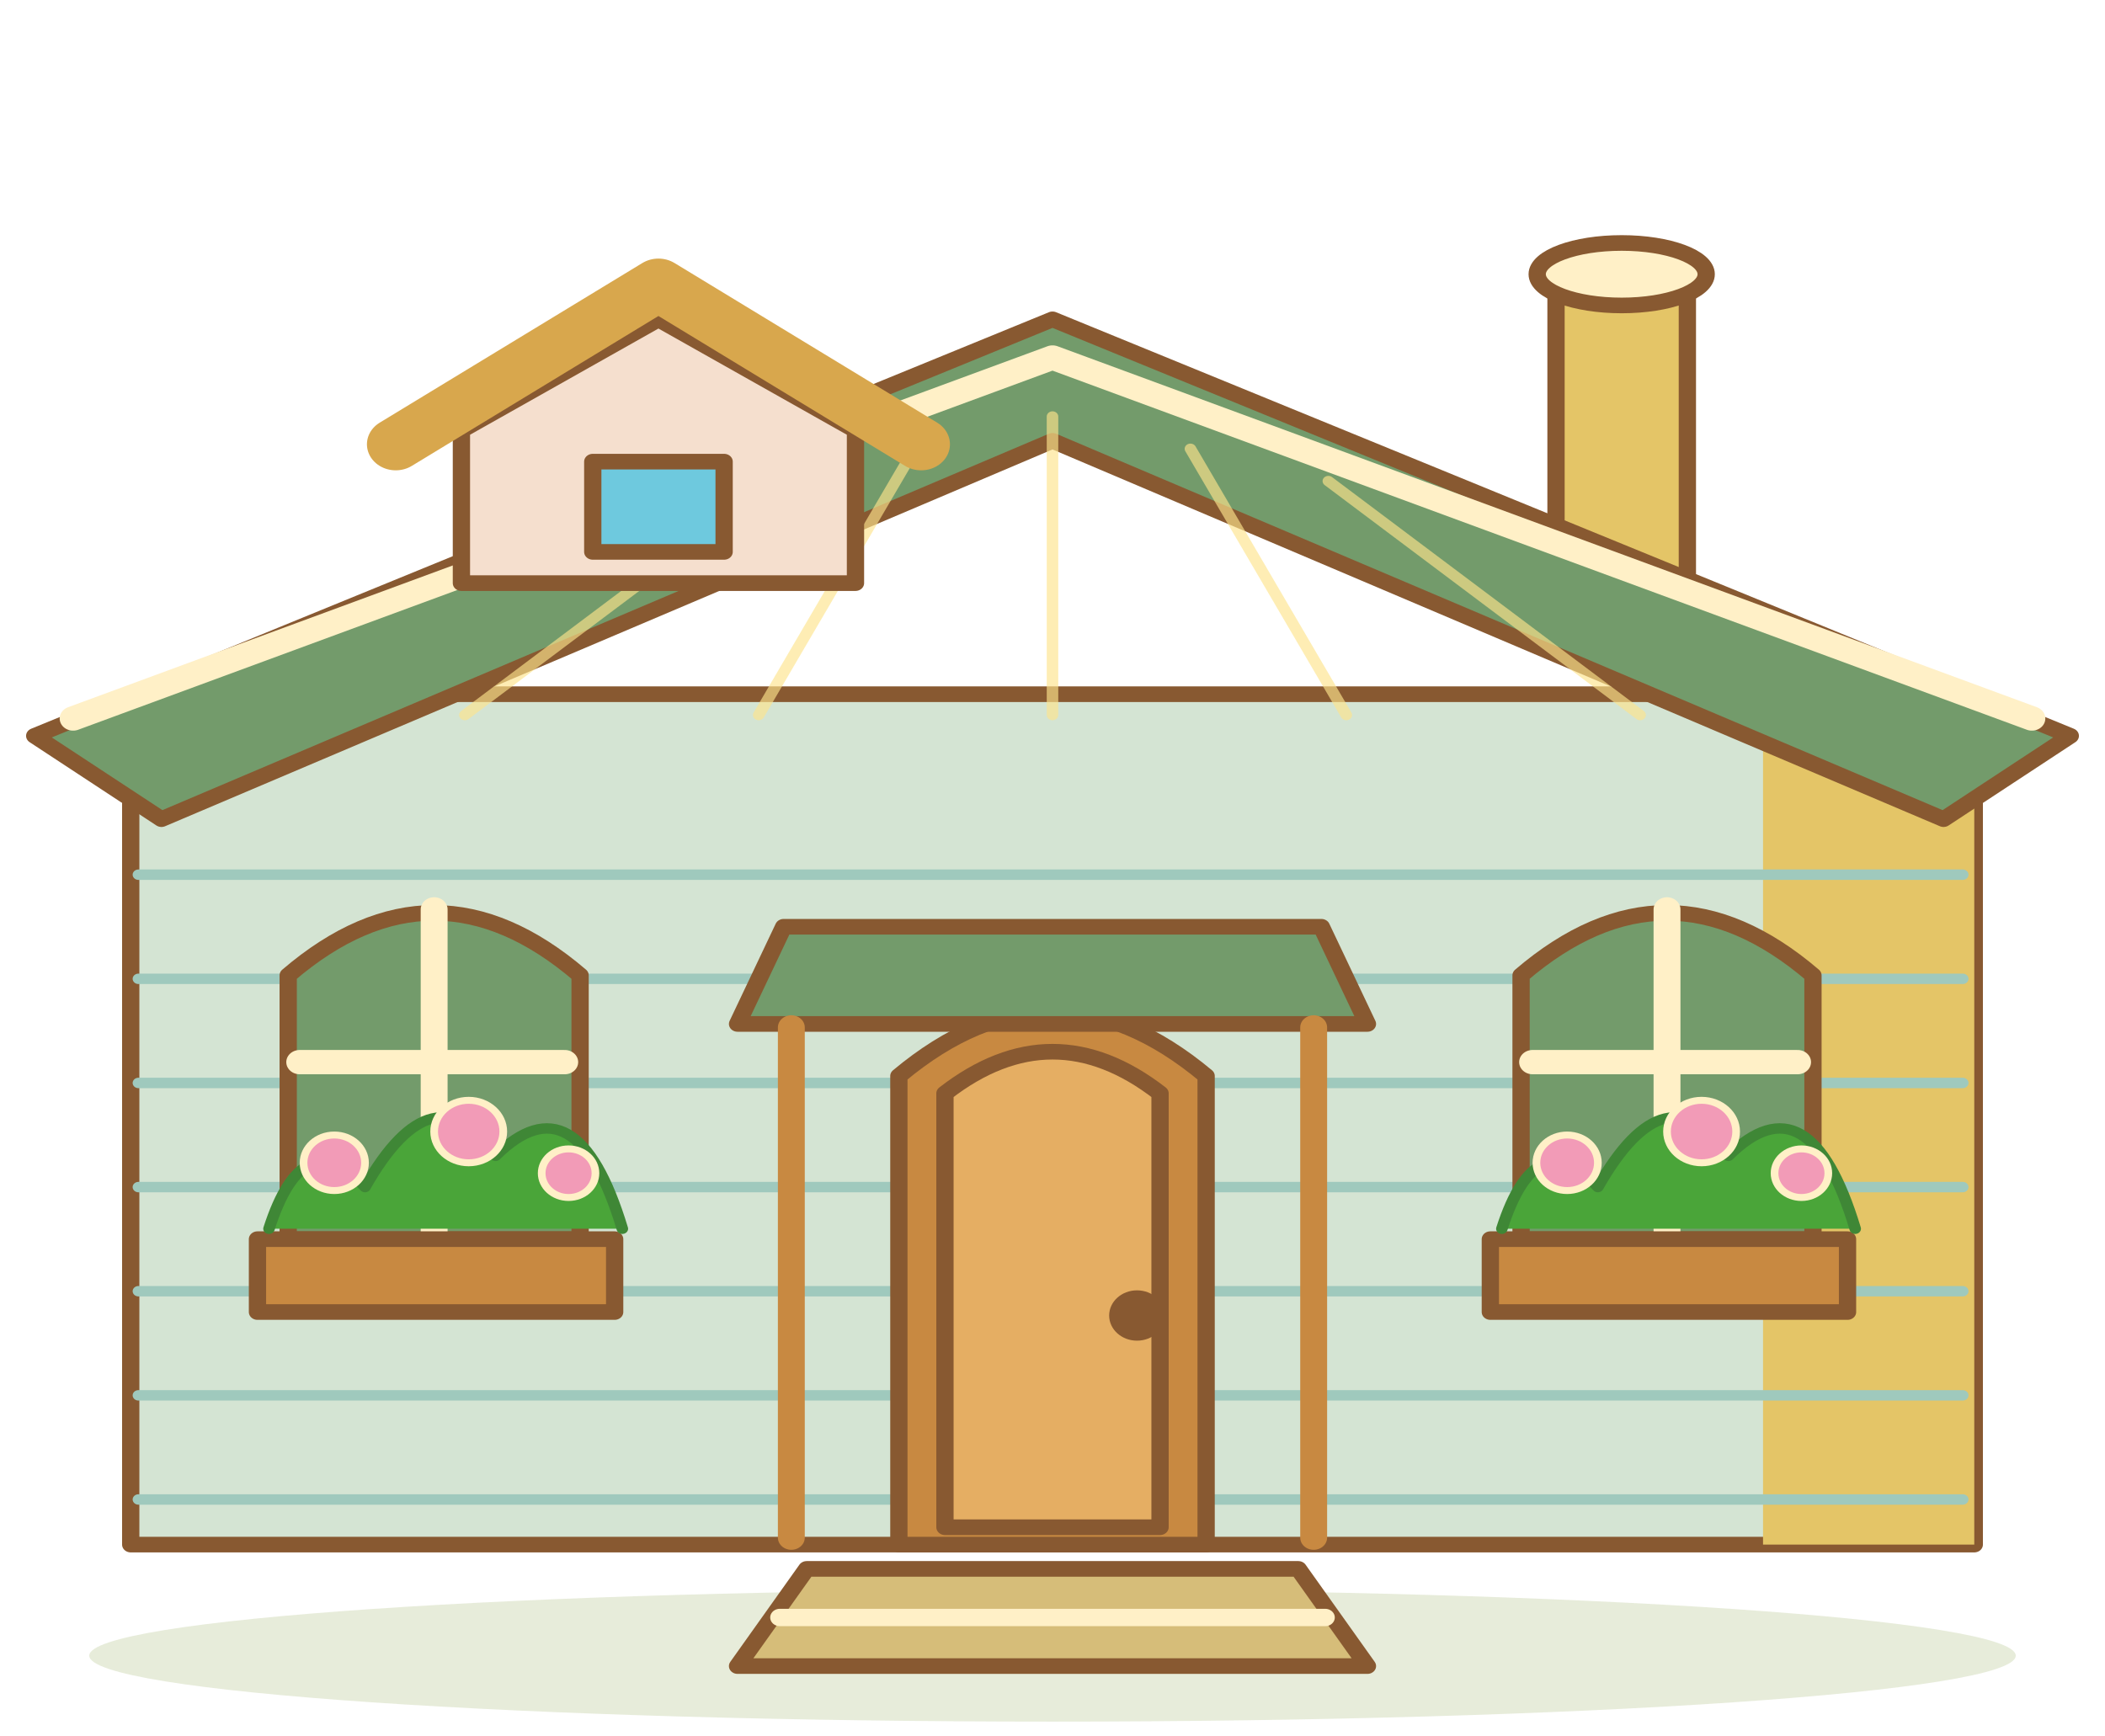
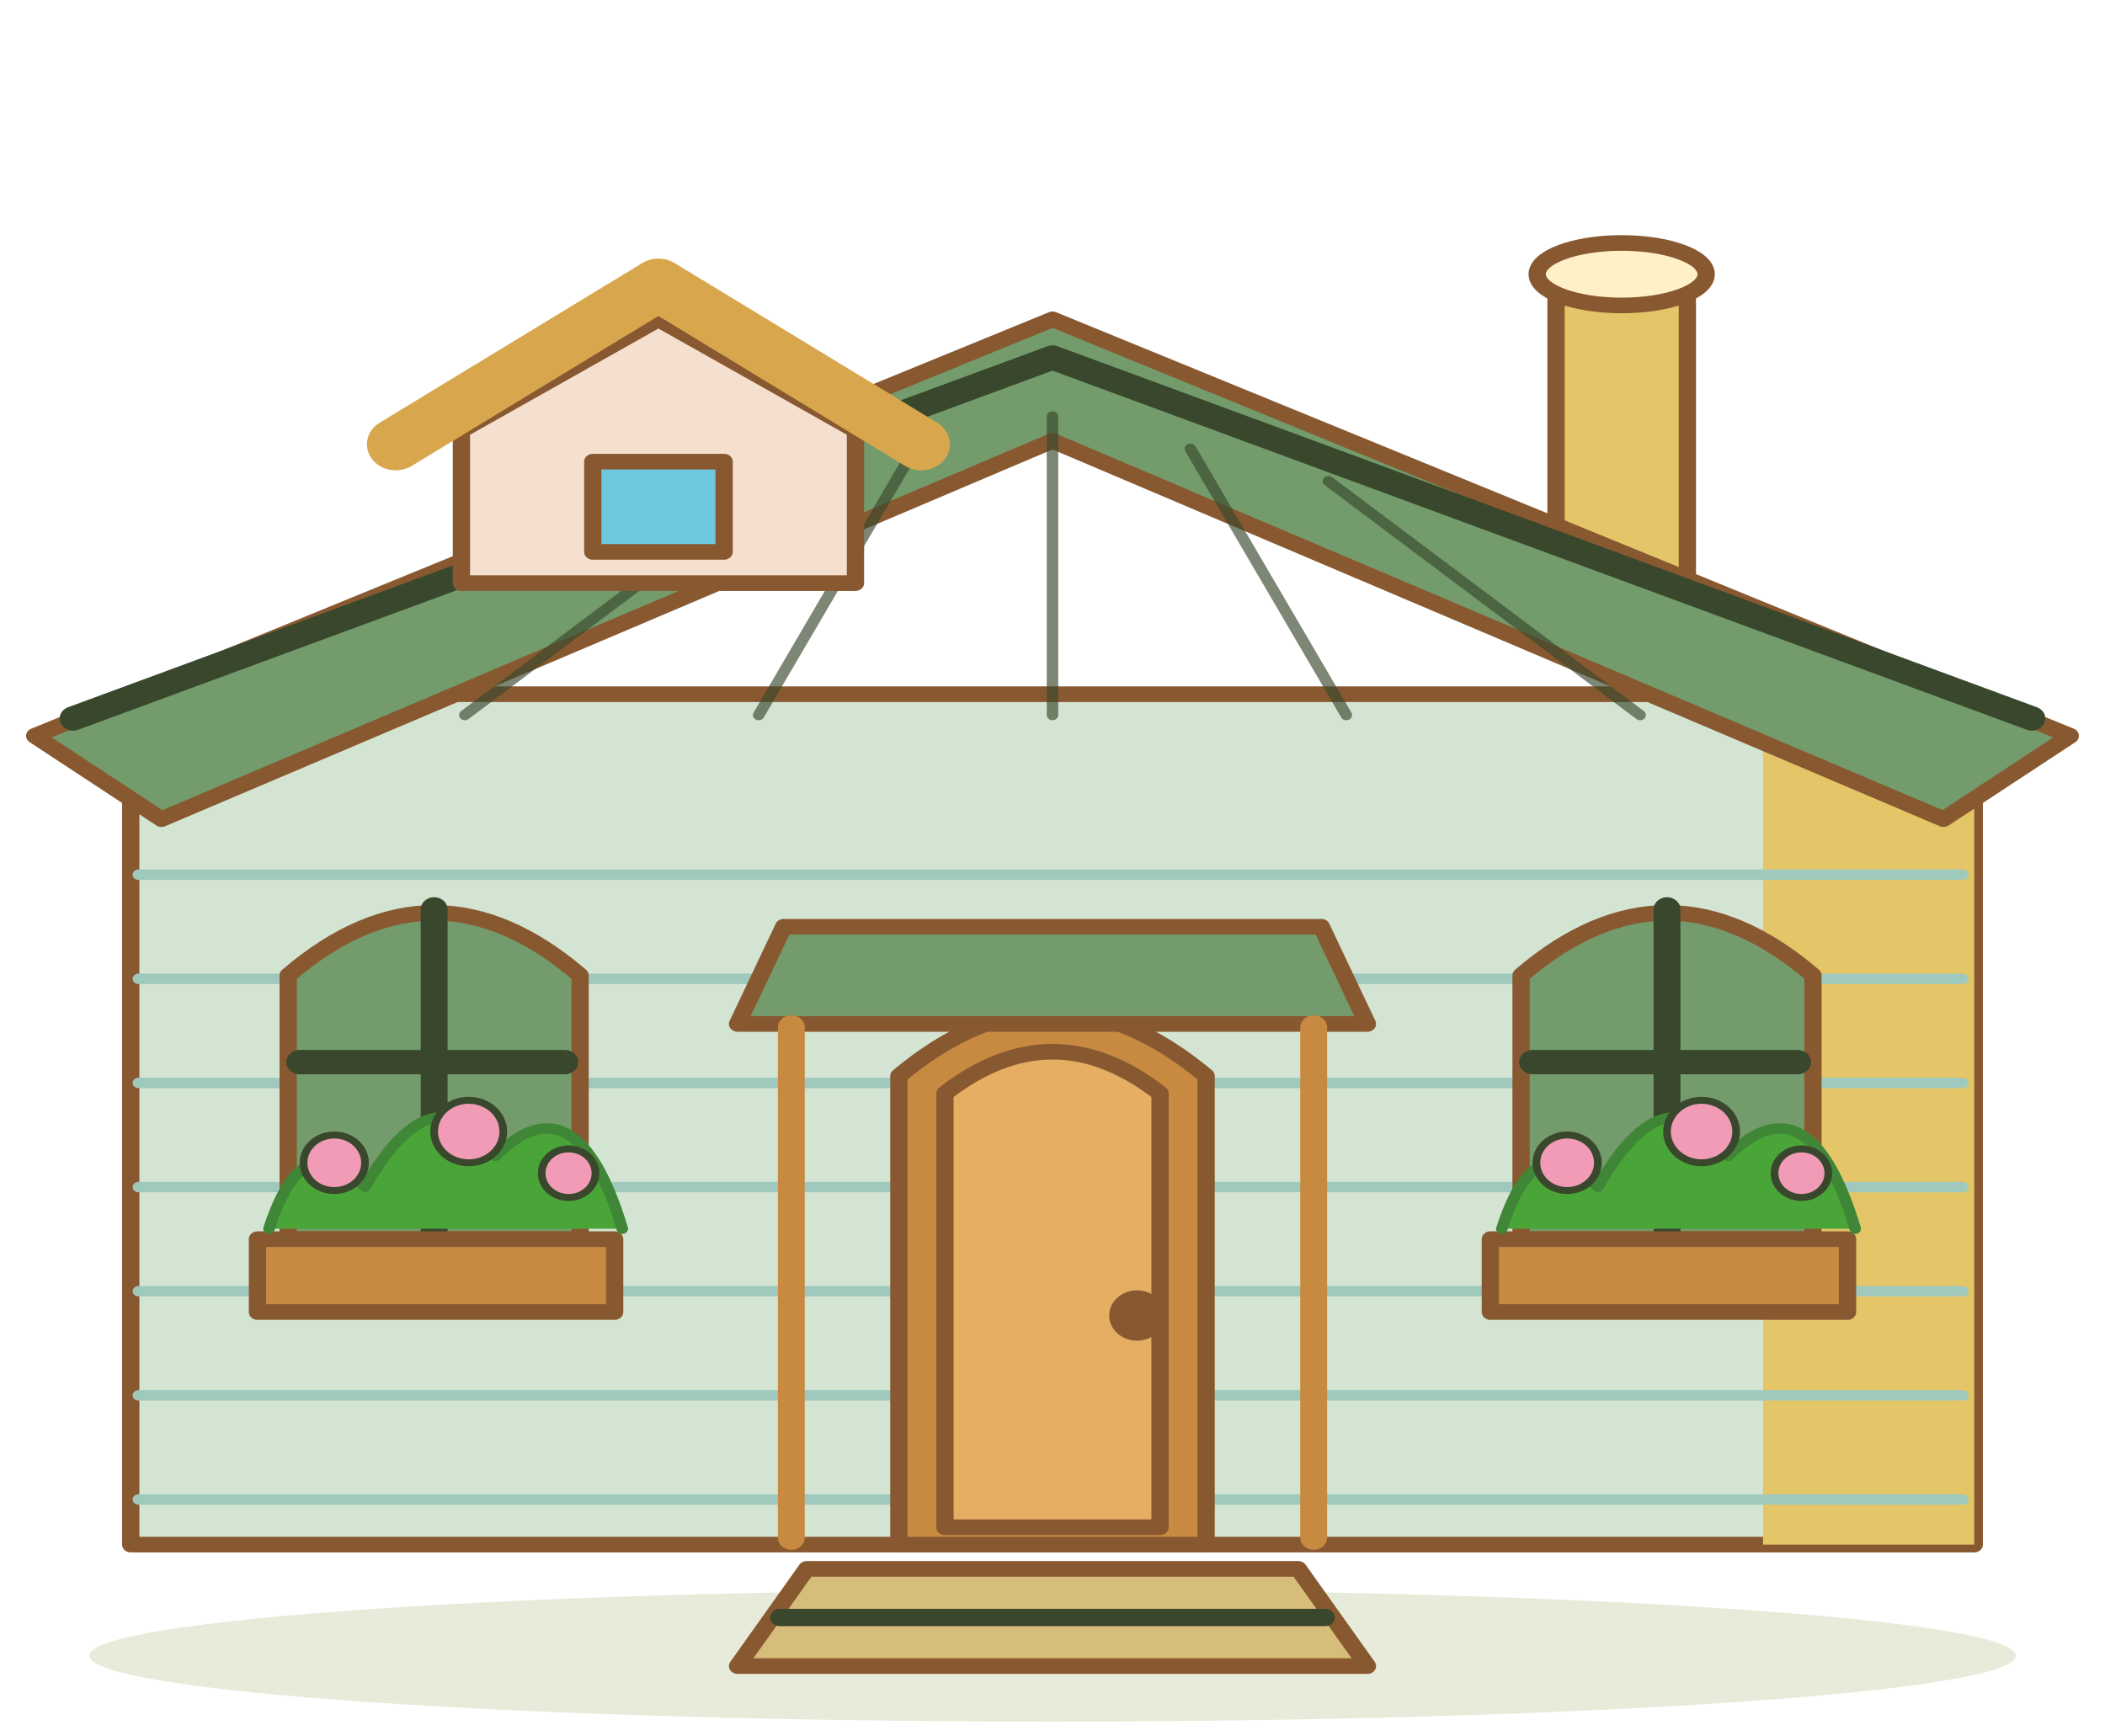
<svg xmlns="http://www.w3.org/2000/svg" width="570" height="470" viewBox="0 0 570 470">
  <g transform="translate(-11.4 28.2) scale(1.04 0.94)" stroke="#885931" stroke-width="4.5" stroke-linecap="round" stroke-linejoin="round">
    <ellipse cx="285" cy="447" rx="250.8" ry="19" fill="#7b9633" opacity=".18" stroke="none" />
    <path d="M416.1 50V145H450.3V48Z" fill="#e4c567" />
    <ellipse cx="433.2" cy="49" rx="22" ry="9" fill="#fff0c7" />
    <path d="M45 170H525V415H45Z" fill="#d4e4d3" />
    <path d="M470 170H525V415H470Z" fill="#e4c567" stroke="none" />
    <path d="M20 182L285 62L550 182L517 206L285 97L53 206Z" fill="#739b6b" />
-     <path d="M30 177L285 73L540 177" fill="none" stroke="#fff0c7" stroke-width="7" />
-     <path d="M213.18 108.6L132 176" fill="none" stroke="#fde48c" stroke-width="3" opacity=".65" />
-     <path d="M249.09 99.3L208.5 176" fill="none" stroke="#fde48c" stroke-width="3" opacity=".65" />
-     <path d="M285 90L285 176" fill="none" stroke="#fde48c" stroke-width="3" opacity=".65" />
-     <path d="M320.91 99.3L361.5 176" fill="none" stroke="#fde48c" stroke-width="3" opacity=".65" />
-     <path d="M356.82 108.6L438 176" fill="none" stroke="#fde48c" stroke-width="3" opacity=".65" />
+     <path d="M30 177L285 73L540 177" fill="none" stroke="#39472d" stroke-width="7" />
+     <path d="M213.18 108.6L132 176" fill="none" stroke="#39472d" stroke-width="3" opacity=".65" />
+     <path d="M249.09 99.3L208.5 176" fill="none" stroke="#39472d" stroke-width="3" opacity=".65" />
+     <path d="M285 90L285 176" fill="none" stroke="#39472d" stroke-width="3" opacity=".65" />
+     <path d="M320.91 99.3L361.5 176" fill="none" stroke="#39472d" stroke-width="3" opacity=".65" />
+     <path d="M356.82 108.6L438 176" fill="none" stroke="#39472d" stroke-width="3" opacity=".65" />
    <path d="M47 222H522" stroke="#9fc9bd" stroke-width="3" />
    <path d="M47 252H522" stroke="#9fc9bd" stroke-width="3" />
    <path d="M47 282H522" stroke="#9fc9bd" stroke-width="3" />
    <path d="M47 312H522" stroke="#9fc9bd" stroke-width="3" />
    <path d="M47 342H522" stroke="#9fc9bd" stroke-width="3" />
    <path d="M47 372H522" stroke="#9fc9bd" stroke-width="3" />
    <path d="M47 402H522" stroke="#9fc9bd" stroke-width="3" />
    <path d="M245 415V280Q285 243 325 280V415Z" fill="#c88941" />
    <path d="M257 410V285Q285 261 313 285V410Z" fill="#e5ae63" />
    <circle cx="307" cy="349" r="5" fill="#885931" />
    <path d="M86 327V251Q124 215 162 251V327Z" fill="#739b6b" />
-     <path d="M124 232V325 M89 276H158" stroke="#fff0c7" stroke-width="7" />
+     <path d="M124 232V325 M89 276H158" stroke="#39472d" stroke-width="7" />
    <path d="M78 327H171V348H78Z" fill="#c88941" />
    <path d="M81 324q9-31 25-12q18-35 34-9q21-23 33 21" fill="#4aa539" stroke="#3f8736" stroke-width="3" />
-     <g fill="#f29bb7" stroke="#fff0c7" stroke-width="2">
+     <g fill="#f29bb7" stroke="#39472d" stroke-width="2">
      <circle cx="98" cy="305" r="8" />
      <circle cx="133" cy="296" r="9" />
      <circle cx="159" cy="308" r="7" />
    </g>
    <path d="M407 327V251Q445 215 483 251V327Z" fill="#739b6b" />
-     <path d="M445 232V325 M410 276H479" stroke="#fff0c7" stroke-width="7" />
+     <path d="M445 232V325 M410 276H479" stroke="#39472d" stroke-width="7" />
    <path d="M399 327H492V348H399Z" fill="#c88941" />
    <path d="M402 324q9-31 25-12q18-35 34-9q21-23 33 21" fill="#4aa539" stroke="#3f8736" stroke-width="3" />
-     <g fill="#f29bb7" stroke="#fff0c7" stroke-width="2">
+     <g fill="#f29bb7" stroke="#39472d" stroke-width="2">
      <circle cx="419" cy="305" r="8" />
      <circle cx="454" cy="296" r="9" />
      <circle cx="480" cy="308" r="7" />
    </g>
    <path d="M221 422H349L367 450H203Z" fill="#d6bd79" />
-     <path d="M214 436H356" stroke="#fff0c7" stroke-width="5" />
+     <path d="M214 436H356" stroke="#39472d" stroke-width="5" />
    <path d="M215 237H355L367 265H203Z" fill="#739b6b" />
    <path d="M217 266V413 M353 266V413" stroke="#c88941" stroke-width="7" />
    <path d="M131.1 138V94L182.4 62L233.7 94V138Z" fill="#f5dfce" />
    <path d="M114 98L182.4 52L250.8 98" fill="none" stroke="#d8a74d" stroke-width="15" />
    <path d="M165.3 103H199.5V129H165.3Z" fill="#6ec9de" />
  </g>
</svg>
